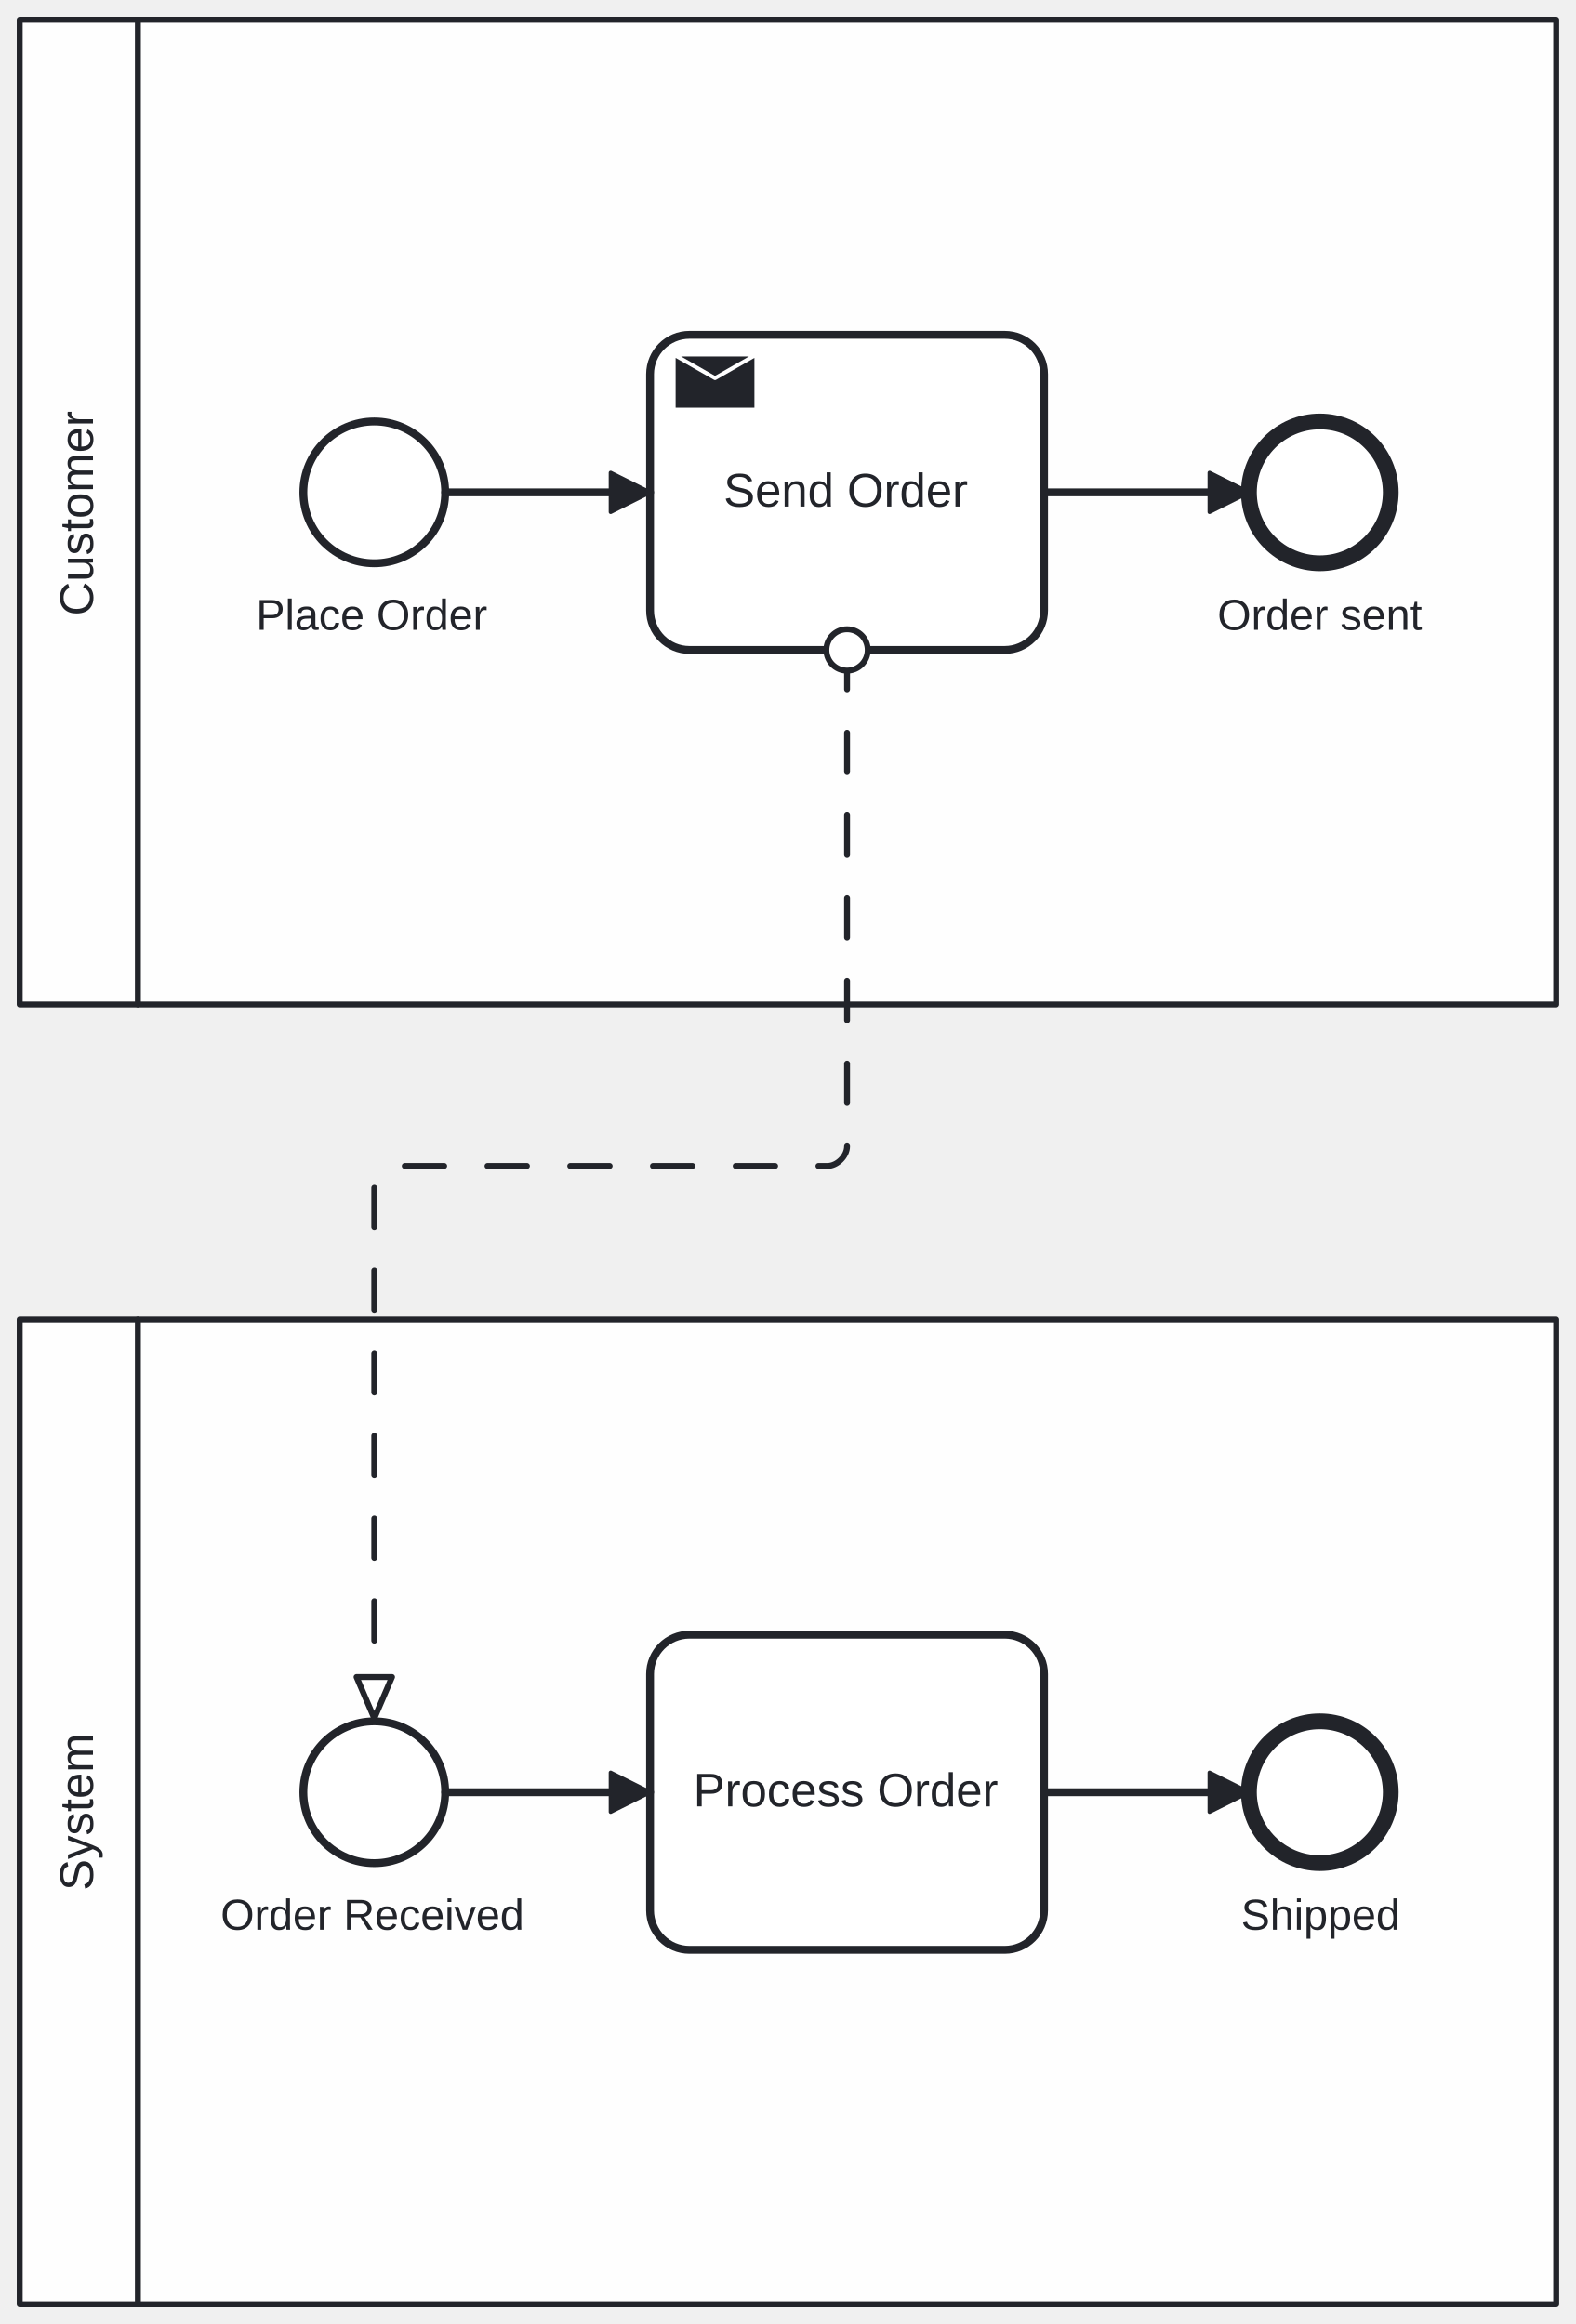
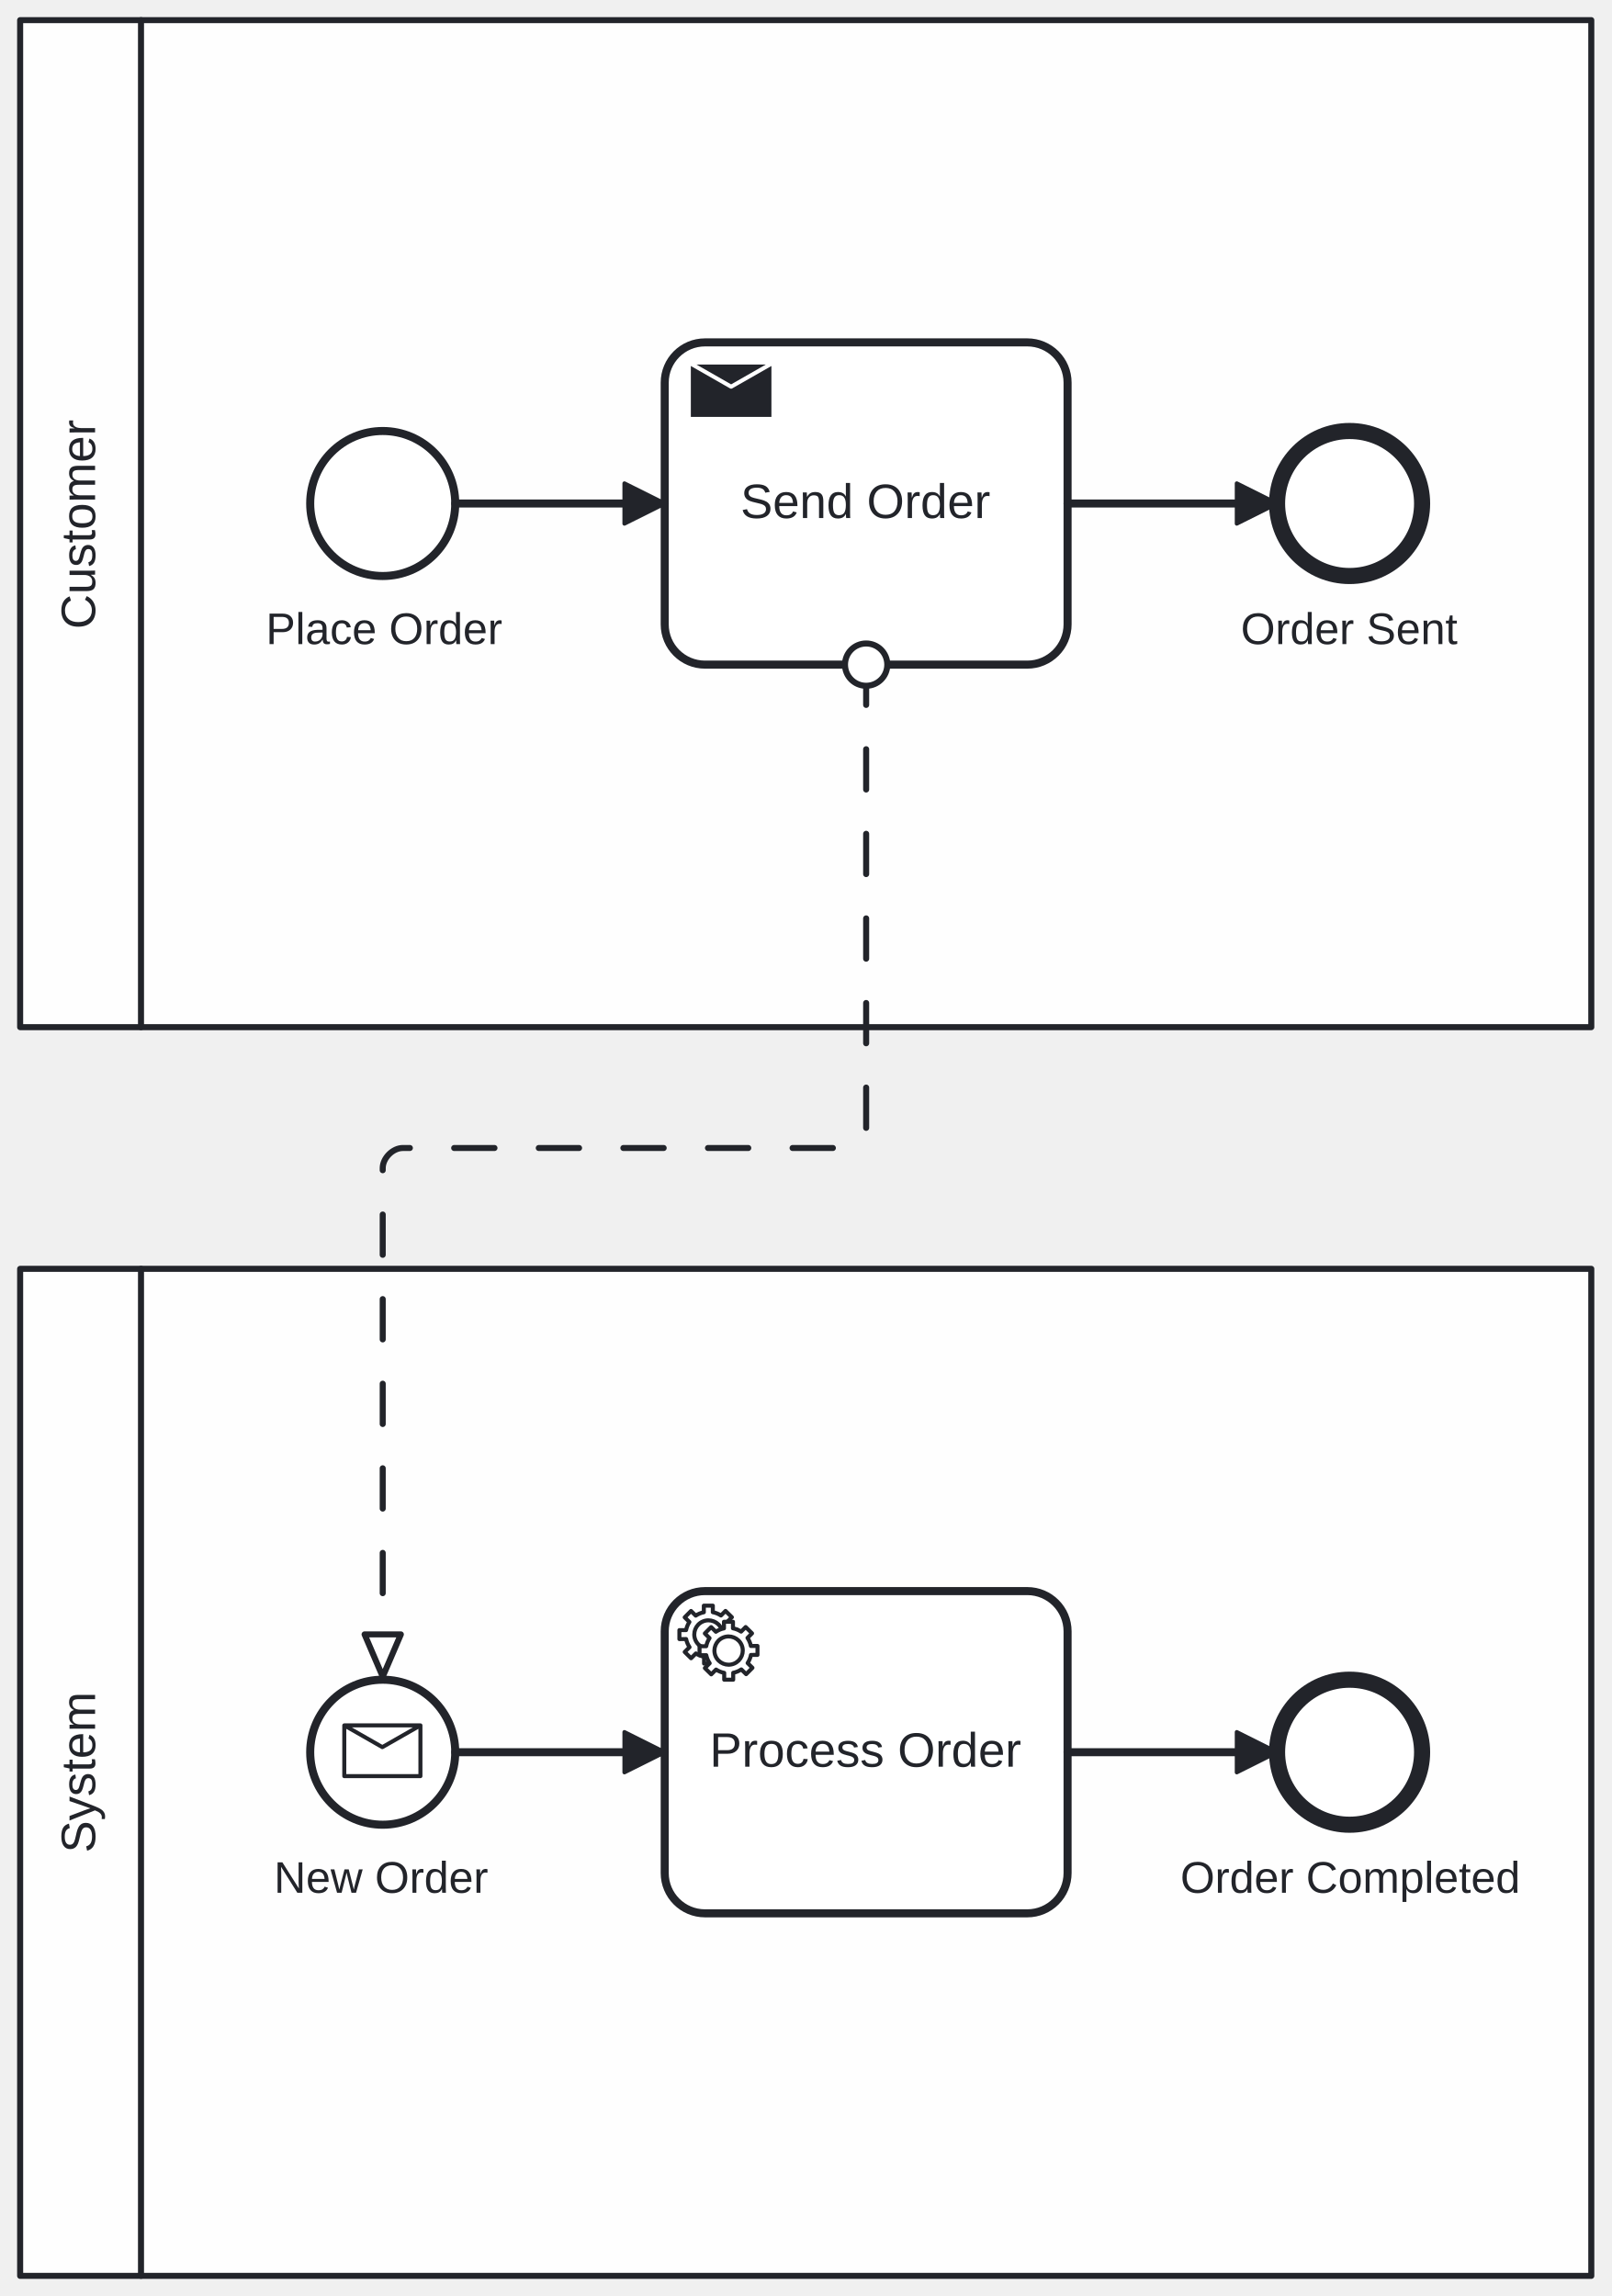
- <svg xmlns="http://www.w3.org/2000/svg" width="400" height="590" viewBox="155 75 400 590" version="1.1">
+ <svg xmlns="http://www.w3.org/2000/svg" width="400" height="570" viewBox="155 75 400 570" version="1.1">
  <defs>
-     <pattern id="djs-grid-pattern-43440" width="10" height="10" patternUnits="userSpaceOnUse">
+     <pattern id="djs-grid-pattern-387393" width="10" height="10" patternUnits="userSpaceOnUse">
      <circle cx="0.5" cy="0.5" r="0.5" style="fill: rgb(204, 204, 204);" />
    </pattern>
  </defs>
  <g class="djs-group">
-     <g class="djs-element djs-shape" data-element-id="Participant_1kju1v4" style="display: block;" transform="matrix(1 0 0 1 160 80)">
+     <g class="djs-element djs-shape" data-element-id="Participant_0z8mn1y" style="display: block;" transform="matrix(1 0 0 1 160 80)">
      <g class="djs-visual">
        <rect x="0" y="0" width="390" height="250" rx="0" ry="0" style="stroke-linecap: round; stroke-linejoin: round; stroke: rgb(34, 36, 42); stroke-width: 1.5px; fill: white; fill-opacity: 0.95;" />
        <path style="fill: none; stroke-linecap: round; stroke-linejoin: round; stroke: rgb(34, 36, 42); stroke-width: 1.5px;" d="M30,0L30,250" />
        <text lineHeight="1.2" class="djs-label" style="font-family: Arial, sans-serif; font-size: 12px; font-weight: normal; fill: rgb(34, 36, 42);" transform="matrix(-1.83697e-16 -1 1 -1.83697e-16 0 250)">
-           <tspan x="98.658" y="18.6">Customer</tspan>
+           <tspan x="98.808" y="18.6">Customer</tspan>
        </text>
      </g>
      <rect x="-5" y="-5" rx="4" width="400" height="260" class="djs-outline" style="fill: none;" />
      <rect class="djs-hit djs-hit-no-move" x="0" y="0" width="390" height="250" style="fill: none; stroke-opacity: 0; stroke: white; stroke-width: 15px;" />
      <rect class="djs-hit djs-hit-click-stroke" x="0" y="0" width="390" height="250" style="fill: none; stroke-opacity: 0; stroke: white; stroke-width: 15px;" />
      <rect class="djs-hit djs-hit-all" x="0" y="0" width="30" height="250" style="fill: none; stroke-opacity: 0; stroke: white; stroke-width: 15px;" />
    </g>
    <g class="djs-children">
      <g class="djs-group">
-         <g class="djs-element djs-shape" data-element-id="Event_0rkf2lz" style="display: block;" transform="matrix(1 0 0 1 232 182)">
+         <g class="djs-element djs-shape" data-element-id="Event_0tndxmk" style="display: block;" transform="matrix(1 0 0 1 232 182)">
          <g class="djs-visual">
            <circle cx="18" cy="18" r="18" style="stroke-linecap: round; stroke-linejoin: round; stroke: rgb(34, 36, 42); stroke-width: 2px; fill: white; fill-opacity: 0.95;" />
          </g>
          <rect class="djs-hit djs-hit-all" x="0" y="0" width="36" height="36" style="fill: none; stroke-opacity: 0; stroke: white; stroke-width: 15px;" />
          <circle cx="18" cy="18" r="23" class="djs-outline" style="fill: none;" />
        </g>
      </g>
      <g class="djs-group">
-         <g class="djs-element djs-shape" data-element-id="Event_0fdolr2" style="display: block;" transform="matrix(1 0 0 1 472 182)">
+         <g class="djs-element djs-shape" data-element-id="Event_1ou3j4g" style="display: block;" transform="matrix(1 0 0 1 472 182)">
          <g class="djs-visual">
            <circle cx="18" cy="18" r="18" style="stroke-linecap: round; stroke-linejoin: round; stroke: rgb(34, 36, 42); stroke-width: 4px; fill: white; fill-opacity: 0.95;" />
          </g>
          <rect class="djs-hit djs-hit-all" x="0" y="0" width="36" height="36" style="fill: none; stroke-opacity: 0; stroke: white; stroke-width: 15px;" />
          <circle cx="18" cy="18" r="24" class="djs-outline" style="fill: none;" />
        </g>
      </g>
      <g class="djs-group">
-         <g class="djs-element djs-shape" data-element-id="Activity_0umkpno" style="display: block;" transform="matrix(1 0 0 1 320 160)">
+         <g class="djs-element djs-shape" data-element-id="Activity_0ry0qlf" style="display: block;" transform="matrix(1 0 0 1 320 160)">
          <g class="djs-visual">
            <rect x="0" y="0" width="100" height="80" rx="10" ry="10" style="stroke-linecap: round; stroke-linejoin: round; stroke: rgb(34, 36, 42); stroke-width: 2px; fill: white; fill-opacity: 0.95;" />
            <text lineHeight="1.2" class="djs-label" style="font-family: Arial, sans-serif; font-size: 12px; font-weight: normal; fill: rgb(34, 36, 42);">
-               <tspan x="18.648" y="43.6">Send Order</tspan>
+               <tspan x="18.801" y="43.6">Send Order</tspan>
            </text>
            <path d="m 5.985,4.998 l 0,14 l 21,0 l 0,-14 z l 10.5,6 l 10.5,-6" style="fill: rgb(34, 36, 42); stroke-linecap: round; stroke-linejoin: round; stroke: white; stroke-width: 1px;" />
          </g>
          <rect class="djs-hit djs-hit-all" x="0" y="0" width="100" height="80" style="fill: none; stroke-opacity: 0; stroke: white; stroke-width: 15px;" />
          <rect x="-5" y="-5" rx="14" width="110" height="90" class="djs-outline" style="fill: none;" />
        </g>
      </g>
      <g class="djs-group">
-         <g class="djs-element djs-connection" data-element-id="Flow_0b8esdu" style="display: block;">
-           <g class="djs-visual">
-             <defs>
-               <marker id="marker-7f6epiy53gxcesk01mi1uj28n" viewBox="0 0 20 20" refX="11" refY="10" markerWidth="10" markerHeight="10" orient="auto">
-                 <path d="M 1 5 L 11 10 L 1 15 Z" style="stroke-linecap: round; stroke-linejoin: round; stroke: rgb(34, 36, 42); stroke-width: 1px; fill: rgb(34, 36, 42);" />
-               </marker>
-             </defs>
-             <path data-corner-radius="5" style="fill: none; stroke-linecap: round; stroke-linejoin: round; stroke: rgb(34, 36, 42); stroke-width: 2px; marker-end: url('#marker-7f6epiy53gxcesk01mi1uj28n');" d="M268,200L320,200" />
-           </g>
+         <g class="djs-element djs-connection" data-element-id="Flow_1htsunl" style="display: block;">
+           <g class="djs-visual">
+             <defs>
+               <marker id="marker-72ocnjpb7rrx0xrdft4t30xs9" viewBox="0 0 20 20" refX="11" refY="10" markerWidth="10" markerHeight="10" orient="auto">
+                 <path d="M 1 5 L 11 10 L 1 15 Z" style="stroke-linecap: round; stroke-linejoin: round; stroke: rgb(34, 36, 42); stroke-width: 1px; fill: rgb(34, 36, 42);" />
+               </marker>
+             </defs>
+             <path data-corner-radius="5" style="fill: none; stroke-linecap: round; stroke-linejoin: round; stroke: rgb(34, 36, 42); stroke-width: 2px; marker-end: url('#marker-72ocnjpb7rrx0xrdft4t30xs9');" d="M268,200L320,200" />
+           </g>
+           <path d="M268,200L320,200" class="djs-hit djs-hit-stroke" style="fill: none; stroke-opacity: 0; stroke: white; stroke-width: 15px;" />
          <rect x="263" y="195" rx="4" width="62" height="10" class="djs-outline" style="fill: none;" />
-           <path d="M268,200L320,200" class="djs-hit djs-hit-stroke" style="fill: none; stroke-opacity: 0; stroke: white; stroke-width: 15px;" />
-         </g>
-       </g>
-       <g class="djs-group">
-         <g class="djs-element djs-connection" data-element-id="Flow_1horjnb" style="display: block;">
-           <g class="djs-visual">
-             <defs>
-               <marker id="marker-08o1vyspc7z368n2p83nh7l35" viewBox="0 0 20 20" refX="11" refY="10" markerWidth="10" markerHeight="10" orient="auto">
-                 <path d="M 1 5 L 11 10 L 1 15 Z" style="stroke-linecap: round; stroke-linejoin: round; stroke: rgb(34, 36, 42); stroke-width: 1px; fill: rgb(34, 36, 42);" />
-               </marker>
-             </defs>
-             <path data-corner-radius="5" style="fill: none; stroke-linecap: round; stroke-linejoin: round; stroke: rgb(34, 36, 42); stroke-width: 2px; marker-end: url('#marker-08o1vyspc7z368n2p83nh7l35');" d="M420,200L472,200" />
-           </g>
+         </g>
+       </g>
+       <g class="djs-group">
+         <g class="djs-element djs-connection" data-element-id="Flow_0yr0lg5" style="display: block;">
+           <g class="djs-visual">
+             <defs>
+               <marker id="marker-0p1yk3dj0by0hihzbrzdrkion" viewBox="0 0 20 20" refX="11" refY="10" markerWidth="10" markerHeight="10" orient="auto">
+                 <path d="M 1 5 L 11 10 L 1 15 Z" style="stroke-linecap: round; stroke-linejoin: round; stroke: rgb(34, 36, 42); stroke-width: 1px; fill: rgb(34, 36, 42);" />
+               </marker>
+             </defs>
+             <path data-corner-radius="5" style="fill: none; stroke-linecap: round; stroke-linejoin: round; stroke: rgb(34, 36, 42); stroke-width: 2px; marker-end: url('#marker-0p1yk3dj0by0hihzbrzdrkion');" d="M420,200L472,200" />
+           </g>
+           <path d="M420,200L472,200" class="djs-hit djs-hit-stroke" style="fill: none; stroke-opacity: 0; stroke: white; stroke-width: 15px;" />
          <rect x="415" y="195" rx="4" width="62" height="10" class="djs-outline" style="fill: none;" />
-           <path d="M420,200L472,200" class="djs-hit djs-hit-stroke" style="fill: none; stroke-opacity: 0; stroke: white; stroke-width: 15px;" />
-         </g>
-       </g>
-     </g>
-   </g>
-   <g class="djs-group">
-     <g class="djs-element djs-shape" data-element-id="Participant_0yixlru" style="display: block;" transform="matrix(1 0 0 1 160 410)">
+         </g>
+       </g>
+     </g>
+   </g>
+   <g class="djs-group">
+     <g class="djs-element djs-shape" data-element-id="Participant_063wr7t" style="display: block;" transform="matrix(1 0 0 1 160 390)">
      <g class="djs-visual">
        <rect x="0" y="0" width="390" height="250" rx="0" ry="0" style="stroke-linecap: round; stroke-linejoin: round; stroke: rgb(34, 36, 42); stroke-width: 1.5px; fill: white; fill-opacity: 0.95;" />
        <path style="fill: none; stroke-linecap: round; stroke-linejoin: round; stroke: rgb(34, 36, 42); stroke-width: 1.5px;" d="M30,0L30,250" />
        <text lineHeight="1.2" class="djs-label" style="font-family: Arial, sans-serif; font-size: 12px; font-weight: normal; fill: rgb(34, 36, 42);" transform="matrix(-1.83697e-16 -1 1 -1.83697e-16 0 250)">
-           <tspan x="104.995" y="18.6">System</tspan>
+           <tspan x="105.008" y="18.6">System</tspan>
        </text>
      </g>
      <rect x="-5" y="-5" rx="4" width="400" height="260" class="djs-outline" style="fill: none;" />
      <rect class="djs-hit djs-hit-no-move" x="0" y="0" width="390" height="250" style="fill: none; stroke-opacity: 0; stroke: white; stroke-width: 15px;" />
      <rect class="djs-hit djs-hit-click-stroke" x="0" y="0" width="390" height="250" style="fill: none; stroke-opacity: 0; stroke: white; stroke-width: 15px;" />
      <rect class="djs-hit djs-hit-all" x="0" y="0" width="30" height="250" style="fill: none; stroke-opacity: 0; stroke: white; stroke-width: 15px;" />
    </g>
    <g class="djs-children">
      <g class="djs-group">
-         <g class="djs-element djs-shape" data-element-id="Event_1h8xs3a" style="display: block;" transform="matrix(1 0 0 1 232 512)">
+         <g class="djs-element djs-shape" data-element-id="Event_0f70ujx" style="display: block;" transform="matrix(1 0 0 1 472 492)">
+           <g class="djs-visual">
+             <circle cx="18" cy="18" r="18" style="stroke-linecap: round; stroke-linejoin: round; stroke: rgb(34, 36, 42); stroke-width: 4px; fill: white; fill-opacity: 0.95;" />
+           </g>
+           <rect class="djs-hit djs-hit-all" x="0" y="0" width="36" height="36" style="fill: none; stroke-opacity: 0; stroke: white; stroke-width: 15px;" />
+           <circle cx="18" cy="18" r="24" class="djs-outline" style="fill: none;" />
+         </g>
+       </g>
+       <g class="djs-group">
+         <g class="djs-element djs-shape" data-element-id="Event_0156z5p" style="display: block;" transform="matrix(1 0 0 1 232 492)">
          <g class="djs-visual">
            <circle cx="18" cy="18" r="18" style="stroke-linecap: round; stroke-linejoin: round; stroke: rgb(34, 36, 42); stroke-width: 2px; fill: white; fill-opacity: 0.95;" />
+             <path d="m 8.46,11.34 l 0,12.6 l 18.9,0 l 0,-12.6 z l 9.45,5.4 l 9.45,-5.4" style="fill: white; stroke-linecap: round; stroke-linejoin: round; stroke: rgb(34, 36, 42); stroke-width: 1px;" />
          </g>
          <rect class="djs-hit djs-hit-all" x="0" y="0" width="36" height="36" style="fill: none; stroke-opacity: 0; stroke: white; stroke-width: 15px;" />
          <circle cx="18" cy="18" r="23" class="djs-outline" style="fill: none;" />
        </g>
      </g>
      <g class="djs-group">
-         <g class="djs-element djs-shape" data-element-id="Activity_185uqln" style="display: block;" transform="matrix(1 0 0 1 320 490)">
+         <g class="djs-element djs-shape" data-element-id="Activity_1e3ihgs" style="display: block;" transform="matrix(1 0 0 1 320 470)">
          <g class="djs-visual">
            <rect x="0" y="0" width="100" height="80" rx="10" ry="10" style="stroke-linecap: round; stroke-linejoin: round; stroke: rgb(34, 36, 42); stroke-width: 2px; fill: white; fill-opacity: 0.95;" />
            <text lineHeight="1.2" class="djs-label" style="font-family: Arial, sans-serif; font-size: 12px; font-weight: normal; fill: rgb(34, 36, 42);">
-               <tspan x="10.987" y="43.6">Process Order</tspan>
+               <tspan x="11.145" y="43.6">Process Order</tspan>
            </text>
+             <circle cx="5" cy="5" r="5" transform="translate(6, 6)" style="stroke-linecap: round; stroke-linejoin: round; stroke: none; stroke-width: 2px; fill: white;" />
+             <path d="m 12,18 v -1.713 c 0.352,-0.07 0.704,-0.178 1.048,-0.321 0.344,-0.145 0.666,-0.321 0.966,-0.521 l 1.194,1.18 1.567,-1.577 -1.195,-1.18 c 0.403,-0.614 0.683,-1.299 0.825,-2.018 l 1.622,-0.01 v -2.22 l -1.637,0.01 c -0.073,-0.352 -0.178,-0.7 -0.324,-1.044 -0.145,-0.344 -0.321,-0.664 -0.523,-0.962 l 1.131,-1.136 -1.583,-1.563 -1.13,1.136 c -0.614,-0.401 -1.303,-0.681 -2.023,-0.822 l 0.009,-1.619 h -2.241 l 0.004,1.631 c -0.354,0.074 -0.705,0.18 -1.05,0.324 -0.344,0.144 -0.665,0.321 -0.964,0.52 l -1.17,-1.158 -1.567,1.579 1.168,1.157 c -0.403,0.613 -0.683,1.298 -0.825,2.017 l -1.659,0.003 v 2.222 l 1.672,-0.006 c 0.073,0.351 0.18,0.702 0.324,1.045 0.145,0.344 0.321,0.664 0.523,0.961 l -1.199,1.197 1.584,1.56 1.196,-1.193 c 0.614,0.403 1.303,0.682 2.023,0.823 l 7.19e-4,1.699 h 2.227 z m 0.221,-3.996 c -1.789,0.75 -3.858,-0.093 -4.61,-1.874 -0.752,-1.783 0.091,-3.846 1.88,-4.596 1.788,-0.749 3.857,0.093 4.609,1.874 0.752,1.782 -0.091,3.846 -1.88,4.596 z" style="fill: white; stroke-linecap: round; stroke-linejoin: round; stroke: rgb(34, 36, 42); stroke-width: 1px;" />
+             <circle cx="5" cy="5" r="5" transform="translate(11, 10)" style="stroke-linecap: round; stroke-linejoin: round; stroke: none; stroke-width: 2px; fill: white;" />
+             <path d="m 17,22 v -1.713 c 0.352,-0.07 0.704,-0.178 1.048,-0.321 0.344,-0.145 0.666,-0.321 0.966,-0.521 l 1.194,1.18 1.567,-1.577 -1.195,-1.18 c 0.403,-0.614 0.683,-1.299 0.825,-2.018 l 1.622,-0.01 v -2.22 l -1.637,0.01 c -0.073,-0.352 -0.178,-0.7 -0.324,-1.044 -0.145,-0.344 -0.321,-0.664 -0.523,-0.962 l 1.131,-1.136 -1.583,-1.563 -1.13,1.136 c -0.614,-0.401 -1.303,-0.681 -2.023,-0.822 l 0.009,-1.619 h -2.241 l 0.004,1.631 c -0.354,0.074 -0.705,0.18 -1.05,0.324 -0.344,0.144 -0.665,0.321 -0.964,0.52 l -1.17,-1.158 -1.567,1.579 1.168,1.157 c -0.403,0.613 -0.683,1.298 -0.825,2.017 l -1.659,0.003 v 2.222 l 1.672,-0.006 c 0.073,0.351 0.18,0.702 0.324,1.045 0.145,0.344 0.321,0.664 0.523,0.961 l -1.199,1.197 1.584,1.56 1.196,-1.193 c 0.614,0.403 1.303,0.682 2.023,0.823 l 7.19e-4,1.699 h 2.227 z m 0.221,-3.996 c -1.789,0.75 -3.858,-0.093 -4.61,-1.874 -0.752,-1.783 0.091,-3.846 1.88,-4.596 1.788,-0.749 3.857,0.093 4.609,1.874 0.752,1.782 -0.091,3.846 -1.88,4.596 z" style="fill: white; stroke-linecap: round; stroke-linejoin: round; stroke: rgb(34, 36, 42); stroke-width: 1px;" />
          </g>
          <rect class="djs-hit djs-hit-all" x="0" y="0" width="100" height="80" style="fill: none; stroke-opacity: 0; stroke: white; stroke-width: 15px;" />
          <rect x="-5" y="-5" rx="14" width="110" height="90" class="djs-outline" style="fill: none;" />
        </g>
      </g>
      <g class="djs-group">
-         <g class="djs-element djs-shape" data-element-id="Event_179z2y5" style="display: block;" transform="matrix(1 0 0 1 472 512)">
-           <g class="djs-visual">
-             <circle cx="18" cy="18" r="18" style="stroke-linecap: round; stroke-linejoin: round; stroke: rgb(34, 36, 42); stroke-width: 4px; fill: white; fill-opacity: 0.95;" />
-           </g>
-           <rect class="djs-hit djs-hit-all" x="0" y="0" width="36" height="36" style="fill: none; stroke-opacity: 0; stroke: white; stroke-width: 15px;" />
-           <circle cx="18" cy="18" r="24" class="djs-outline" style="fill: none;" />
-         </g>
-       </g>
-       <g class="djs-group">
-         <g class="djs-element djs-connection" data-element-id="Flow_1gk4gdw" style="display: block;">
-           <g class="djs-visual">
-             <defs>
-               <marker id="marker-b3xksppzqoxw495x6c8ounms2" viewBox="0 0 20 20" refX="11" refY="10" markerWidth="10" markerHeight="10" orient="auto">
-                 <path d="M 1 5 L 11 10 L 1 15 Z" style="stroke-linecap: round; stroke-linejoin: round; stroke: rgb(34, 36, 42); stroke-width: 1px; fill: rgb(34, 36, 42);" />
-               </marker>
-             </defs>
-             <path data-corner-radius="5" style="fill: none; stroke-linecap: round; stroke-linejoin: round; stroke: rgb(34, 36, 42); stroke-width: 2px; marker-end: url('#marker-b3xksppzqoxw495x6c8ounms2');" d="M268,530L320,530" />
-           </g>
-           <rect x="263" y="525" rx="4" width="62" height="10" class="djs-outline" style="fill: none;" />
-           <path d="M268,530L320,530" class="djs-hit djs-hit-stroke" style="fill: none; stroke-opacity: 0; stroke: white; stroke-width: 15px;" />
-         </g>
-       </g>
-       <g class="djs-group">
-         <g class="djs-element djs-connection" data-element-id="Flow_0g34i2q" style="display: block;">
-           <g class="djs-visual">
-             <defs>
-               <marker id="marker-0ruv1lxgbuoqpwiouicm94lyo" viewBox="0 0 20 20" refX="11" refY="10" markerWidth="10" markerHeight="10" orient="auto">
-                 <path d="M 1 5 L 11 10 L 1 15 Z" style="stroke-linecap: round; stroke-linejoin: round; stroke: rgb(34, 36, 42); stroke-width: 1px; fill: rgb(34, 36, 42);" />
-               </marker>
-             </defs>
-             <path data-corner-radius="5" style="fill: none; stroke-linecap: round; stroke-linejoin: round; stroke: rgb(34, 36, 42); stroke-width: 2px; marker-end: url('#marker-0ruv1lxgbuoqpwiouicm94lyo');" d="M420,530L472,530" />
-           </g>
-           <rect x="415" y="525" rx="4" width="62" height="10" class="djs-outline" style="fill: none;" />
-           <path d="M420,530L472,530" class="djs-hit djs-hit-stroke" style="fill: none; stroke-opacity: 0; stroke: white; stroke-width: 15px;" />
-         </g>
-       </g>
-     </g>
-   </g>
-   <g class="djs-group">
-     <g class="djs-element djs-shape" data-element-id="Event_0rkf2lz_label" style="display: block;" transform="matrix(1 0 0 1 220 225)">
+         <g class="djs-element djs-connection" data-element-id="Flow_00wj4ud" style="display: block;">
+           <g class="djs-visual">
+             <defs>
+               <marker id="marker-2z1sj8awfvs3q3r2osg7ahirz" viewBox="0 0 20 20" refX="11" refY="10" markerWidth="10" markerHeight="10" orient="auto">
+                 <path d="M 1 5 L 11 10 L 1 15 Z" style="stroke-linecap: round; stroke-linejoin: round; stroke: rgb(34, 36, 42); stroke-width: 1px; fill: rgb(34, 36, 42);" />
+               </marker>
+             </defs>
+             <path data-corner-radius="5" style="fill: none; stroke-linecap: round; stroke-linejoin: round; stroke: rgb(34, 36, 42); stroke-width: 2px; marker-end: url('#marker-2z1sj8awfvs3q3r2osg7ahirz');" d="M420,510L472,510" />
+           </g>
+           <path d="M420,510L472,510" class="djs-hit djs-hit-stroke" style="fill: none; stroke-opacity: 0; stroke: white; stroke-width: 15px;" />
+           <rect x="415" y="505" rx="4" width="62" height="10" class="djs-outline" style="fill: none;" />
+         </g>
+       </g>
+       <g class="djs-group">
+         <g class="djs-element djs-connection" data-element-id="Flow_0n5lx63" style="display: block;">
+           <g class="djs-visual">
+             <defs>
+               <marker id="marker-0tgu8drig9fo5v3tbu94v5a1w" viewBox="0 0 20 20" refX="11" refY="10" markerWidth="10" markerHeight="10" orient="auto">
+                 <path d="M 1 5 L 11 10 L 1 15 Z" style="stroke-linecap: round; stroke-linejoin: round; stroke: rgb(34, 36, 42); stroke-width: 1px; fill: rgb(34, 36, 42);" />
+               </marker>
+             </defs>
+             <path data-corner-radius="5" style="fill: none; stroke-linecap: round; stroke-linejoin: round; stroke: rgb(34, 36, 42); stroke-width: 2px; marker-end: url('#marker-0tgu8drig9fo5v3tbu94v5a1w');" d="M268,510L320,510" />
+           </g>
+           <path d="M268,510L320,510" class="djs-hit djs-hit-stroke" style="fill: none; stroke-opacity: 0; stroke: white; stroke-width: 15px;" />
+           <rect x="263" y="505" rx="4" width="62" height="10" class="djs-outline" style="fill: none;" />
+         </g>
+       </g>
+     </g>
+   </g>
+   <g class="djs-group">
+     <g class="djs-element djs-shape" data-element-id="Event_0tndxmk_label" style="display: block;" transform="matrix(1 0 0 1 221 225)">
      <g class="djs-visual">
        <text lineHeight="1.2" class="djs-label" style="font-family: Arial, sans-serif; font-size: 11px; font-weight: normal; fill: rgb(34, 36, 42);">
          <tspan x="0" y="9.9">Place Order</tspan>
        </text>
      </g>
-       <rect class="djs-hit djs-hit-all" x="0" y="0" width="60" height="14" style="fill: none; stroke-opacity: 0; stroke: white; stroke-width: 15px;" />
-       <rect x="-5" y="-5" rx="4" width="70" height="24" class="djs-outline" style="fill: none;" />
-     </g>
-   </g>
-   <g class="djs-group">
-     <g class="djs-element djs-shape" data-element-id="Event_0fdolr2_label" style="display: block;" transform="matrix(1 0 0 1 464 225)">
-       <g class="djs-visual">
-         <text lineHeight="1.2" class="djs-label" style="font-family: Arial, sans-serif; font-size: 11px; font-weight: normal; fill: rgb(34, 36, 42);">
-           <tspan x="0" y="9.9">Order sent</tspan>
-         </text>
-       </g>
-       <rect class="djs-hit djs-hit-all" x="0" y="0" width="53" height="14" style="fill: none; stroke-opacity: 0; stroke: white; stroke-width: 15px;" />
-       <rect x="-5" y="-5" rx="4" width="63" height="24" class="djs-outline" style="fill: none;" />
-     </g>
-   </g>
-   <g class="djs-group">
-     <g class="djs-element djs-shape" data-element-id="Event_1h8xs3a_label" style="display: block;" transform="matrix(1 0 0 1 211 555)">
-       <g class="djs-visual">
-         <text lineHeight="1.2" class="djs-label" style="font-family: Arial, sans-serif; font-size: 11px; font-weight: normal; fill: rgb(34, 36, 42);">
-           <tspan x="0" y="9.9">Order Received</tspan>
-         </text>
-       </g>
-       <rect class="djs-hit djs-hit-all" x="0" y="0" width="78" height="14" style="fill: none; stroke-opacity: 0; stroke: white; stroke-width: 15px;" />
-       <rect x="-5" y="-5" rx="4" width="88" height="24" class="djs-outline" style="fill: none;" />
-     </g>
-   </g>
-   <g class="djs-group">
-     <g class="djs-element djs-shape" data-element-id="Event_179z2y5_label" style="display: block;" transform="matrix(1 0 0 1 470 555)">
-       <g class="djs-visual">
-         <text lineHeight="1.2" class="djs-label" style="font-family: Arial, sans-serif; font-size: 11px; font-weight: normal; fill: rgb(34, 36, 42);">
-           <tspan x="0" y="9.9">Shipped</tspan>
-         </text>
-       </g>
-       <rect class="djs-hit djs-hit-all" x="0" y="0" width="41" height="14" style="fill: none; stroke-opacity: 0; stroke: white; stroke-width: 15px;" />
-       <rect x="-5" y="-5" rx="4" width="51" height="24" class="djs-outline" style="fill: none;" />
-     </g>
-   </g>
-   <g class="djs-group">
-     <g class="djs-element djs-connection" data-element-id="Flow_10mh91e" style="display: block;">
+       <rect class="djs-hit djs-hit-all" x="0" y="0" width="59" height="14" style="fill: none; stroke-opacity: 0; stroke: white; stroke-width: 15px;" />
+       <rect x="-5" y="-5" rx="4" width="69" height="24" class="djs-outline" style="fill: none;" />
+     </g>
+   </g>
+   <g class="djs-group">
+     <g class="djs-element djs-shape" data-element-id="Event_1ou3j4g_label" style="display: block;" transform="matrix(1 0 0 1 463 225)">
+       <g class="djs-visual">
+         <text lineHeight="1.2" class="djs-label" style="font-family: Arial, sans-serif; font-size: 11px; font-weight: normal; fill: rgb(34, 36, 42);">
+           <tspan x="0" y="9.9">Order Sent</tspan>
+         </text>
+       </g>
+       <rect class="djs-hit djs-hit-all" x="0" y="0" width="55" height="14" style="fill: none; stroke-opacity: 0; stroke: white; stroke-width: 15px;" />
+       <rect x="-5" y="-5" rx="4" width="65" height="24" class="djs-outline" style="fill: none;" />
+     </g>
+   </g>
+   <g class="djs-group">
+     <g class="djs-element djs-shape" data-element-id="Event_0156z5p_label" style="display: block;" transform="matrix(1 0 0 1 223 535)">
+       <g class="djs-visual">
+         <text lineHeight="1.2" class="djs-label" style="font-family: Arial, sans-serif; font-size: 11px; font-weight: normal; fill: rgb(34, 36, 42);">
+           <tspan x="0" y="9.9">New Order</tspan>
+         </text>
+       </g>
+       <rect class="djs-hit djs-hit-all" x="0" y="0" width="54" height="14" style="fill: none; stroke-opacity: 0; stroke: white; stroke-width: 15px;" />
+       <rect x="-5" y="-5" rx="4" width="64" height="24" class="djs-outline" style="fill: none;" />
+     </g>
+   </g>
+   <g class="djs-group">
+     <g class="djs-element djs-shape" data-element-id="Event_0f70ujx_label" style="display: block;" transform="matrix(1 0 0 1 448 535)">
+       <g class="djs-visual">
+         <text lineHeight="1.2" class="djs-label" style="font-family: Arial, sans-serif; font-size: 11px; font-weight: normal; fill: rgb(34, 36, 42);">
+           <tspan x="0" y="9.9">Order Completed</tspan>
+         </text>
+       </g>
+       <rect class="djs-hit djs-hit-all" x="0" y="0" width="85" height="14" style="fill: none; stroke-opacity: 0; stroke: white; stroke-width: 15px;" />
+       <rect x="-5" y="-5" rx="4" width="95" height="24" class="djs-outline" style="fill: none;" />
+     </g>
+   </g>
+   <g class="djs-group">
+     <g class="djs-element djs-connection" data-element-id="Flow_088h286" style="display: block;">
      <g class="djs-visual">
        <defs>
-           <marker id="marker-1d5l84t8iz14ne4gdc85ikt7r" viewBox="0 0 20 20" refX="8.5" refY="5" markerWidth="20" markerHeight="20" orient="auto">
+           <marker id="marker-8iy9gshc6qtt9hi4pke9diif9" viewBox="0 0 20 20" refX="8.5" refY="5" markerWidth="20" markerHeight="20" orient="auto">
            <path d="m 1 5 l 0 -3 l 7 3 l -7 3 z" style="stroke-linecap: round; stroke-linejoin: round; stroke: rgb(34, 36, 42); stroke-width: 1px; fill: white; stroke-dasharray: 10000, 1;" />
          </marker>
-           <marker id="marker-0g7phz7xp6jaykuuqug2elqd6" viewBox="0 0 20 20" refX="6" refY="6" markerWidth="20" markerHeight="20" orient="auto">
+           <marker id="marker-2iald11jpxgco3uhj4igbpvvi" viewBox="0 0 20 20" refX="6" refY="6" markerWidth="20" markerHeight="20" orient="auto">
            <circle cx="6" cy="6" r="3.5" style="stroke-linecap: round; stroke-linejoin: round; stroke: rgb(34, 36, 42); stroke-width: 1px; fill: white; stroke-dasharray: 10000, 1;" />
          </marker>
        </defs>
-         <path data-corner-radius="5" style="fill: none; stroke-linecap: round; stroke-linejoin: round; stroke: rgb(34, 36, 42); stroke-width: 1.5px; marker-end: url('#marker-1d5l84t8iz14ne4gdc85ikt7r'); marker-start: url('#marker-0g7phz7xp6jaykuuqug2elqd6'); stroke-dasharray: 10, 11;" d="M370,240L370,366C370,368.5,367.5,371,365,371L255,371C252.5,371,250,373.5,250,376L250,512" />
-       </g>
-       <rect x="245" y="235" rx="4" width="130" height="282" class="djs-outline" style="fill: none;" />
-       <path d="M370,240L370,371L250,371L250,512" class="djs-hit djs-hit-stroke" style="fill: none; stroke-opacity: 0; stroke: white; stroke-width: 15px;" />
+         <path data-corner-radius="5" style="fill: none; stroke-linecap: round; stroke-linejoin: round; stroke: rgb(34, 36, 42); stroke-width: 1.5px; marker-end: url('#marker-8iy9gshc6qtt9hi4pke9diif9'); marker-start: url('#marker-2iald11jpxgco3uhj4igbpvvi'); stroke-dasharray: 10, 11;" d="M370,240L370,355C370,357.5,367.5,360,365,360L255,360C252.5,360,250,362.5,250,365L250,492" />
+       </g>
+       <path d="M370,240L370,360L250,360L250,492" class="djs-hit djs-hit-stroke" style="fill: none; stroke-opacity: 0; stroke: white; stroke-width: 15px;" />
+       <rect x="245" y="235" rx="4" width="130" height="262" class="djs-outline" style="fill: none;" />
    </g>
  </g>
</svg>
